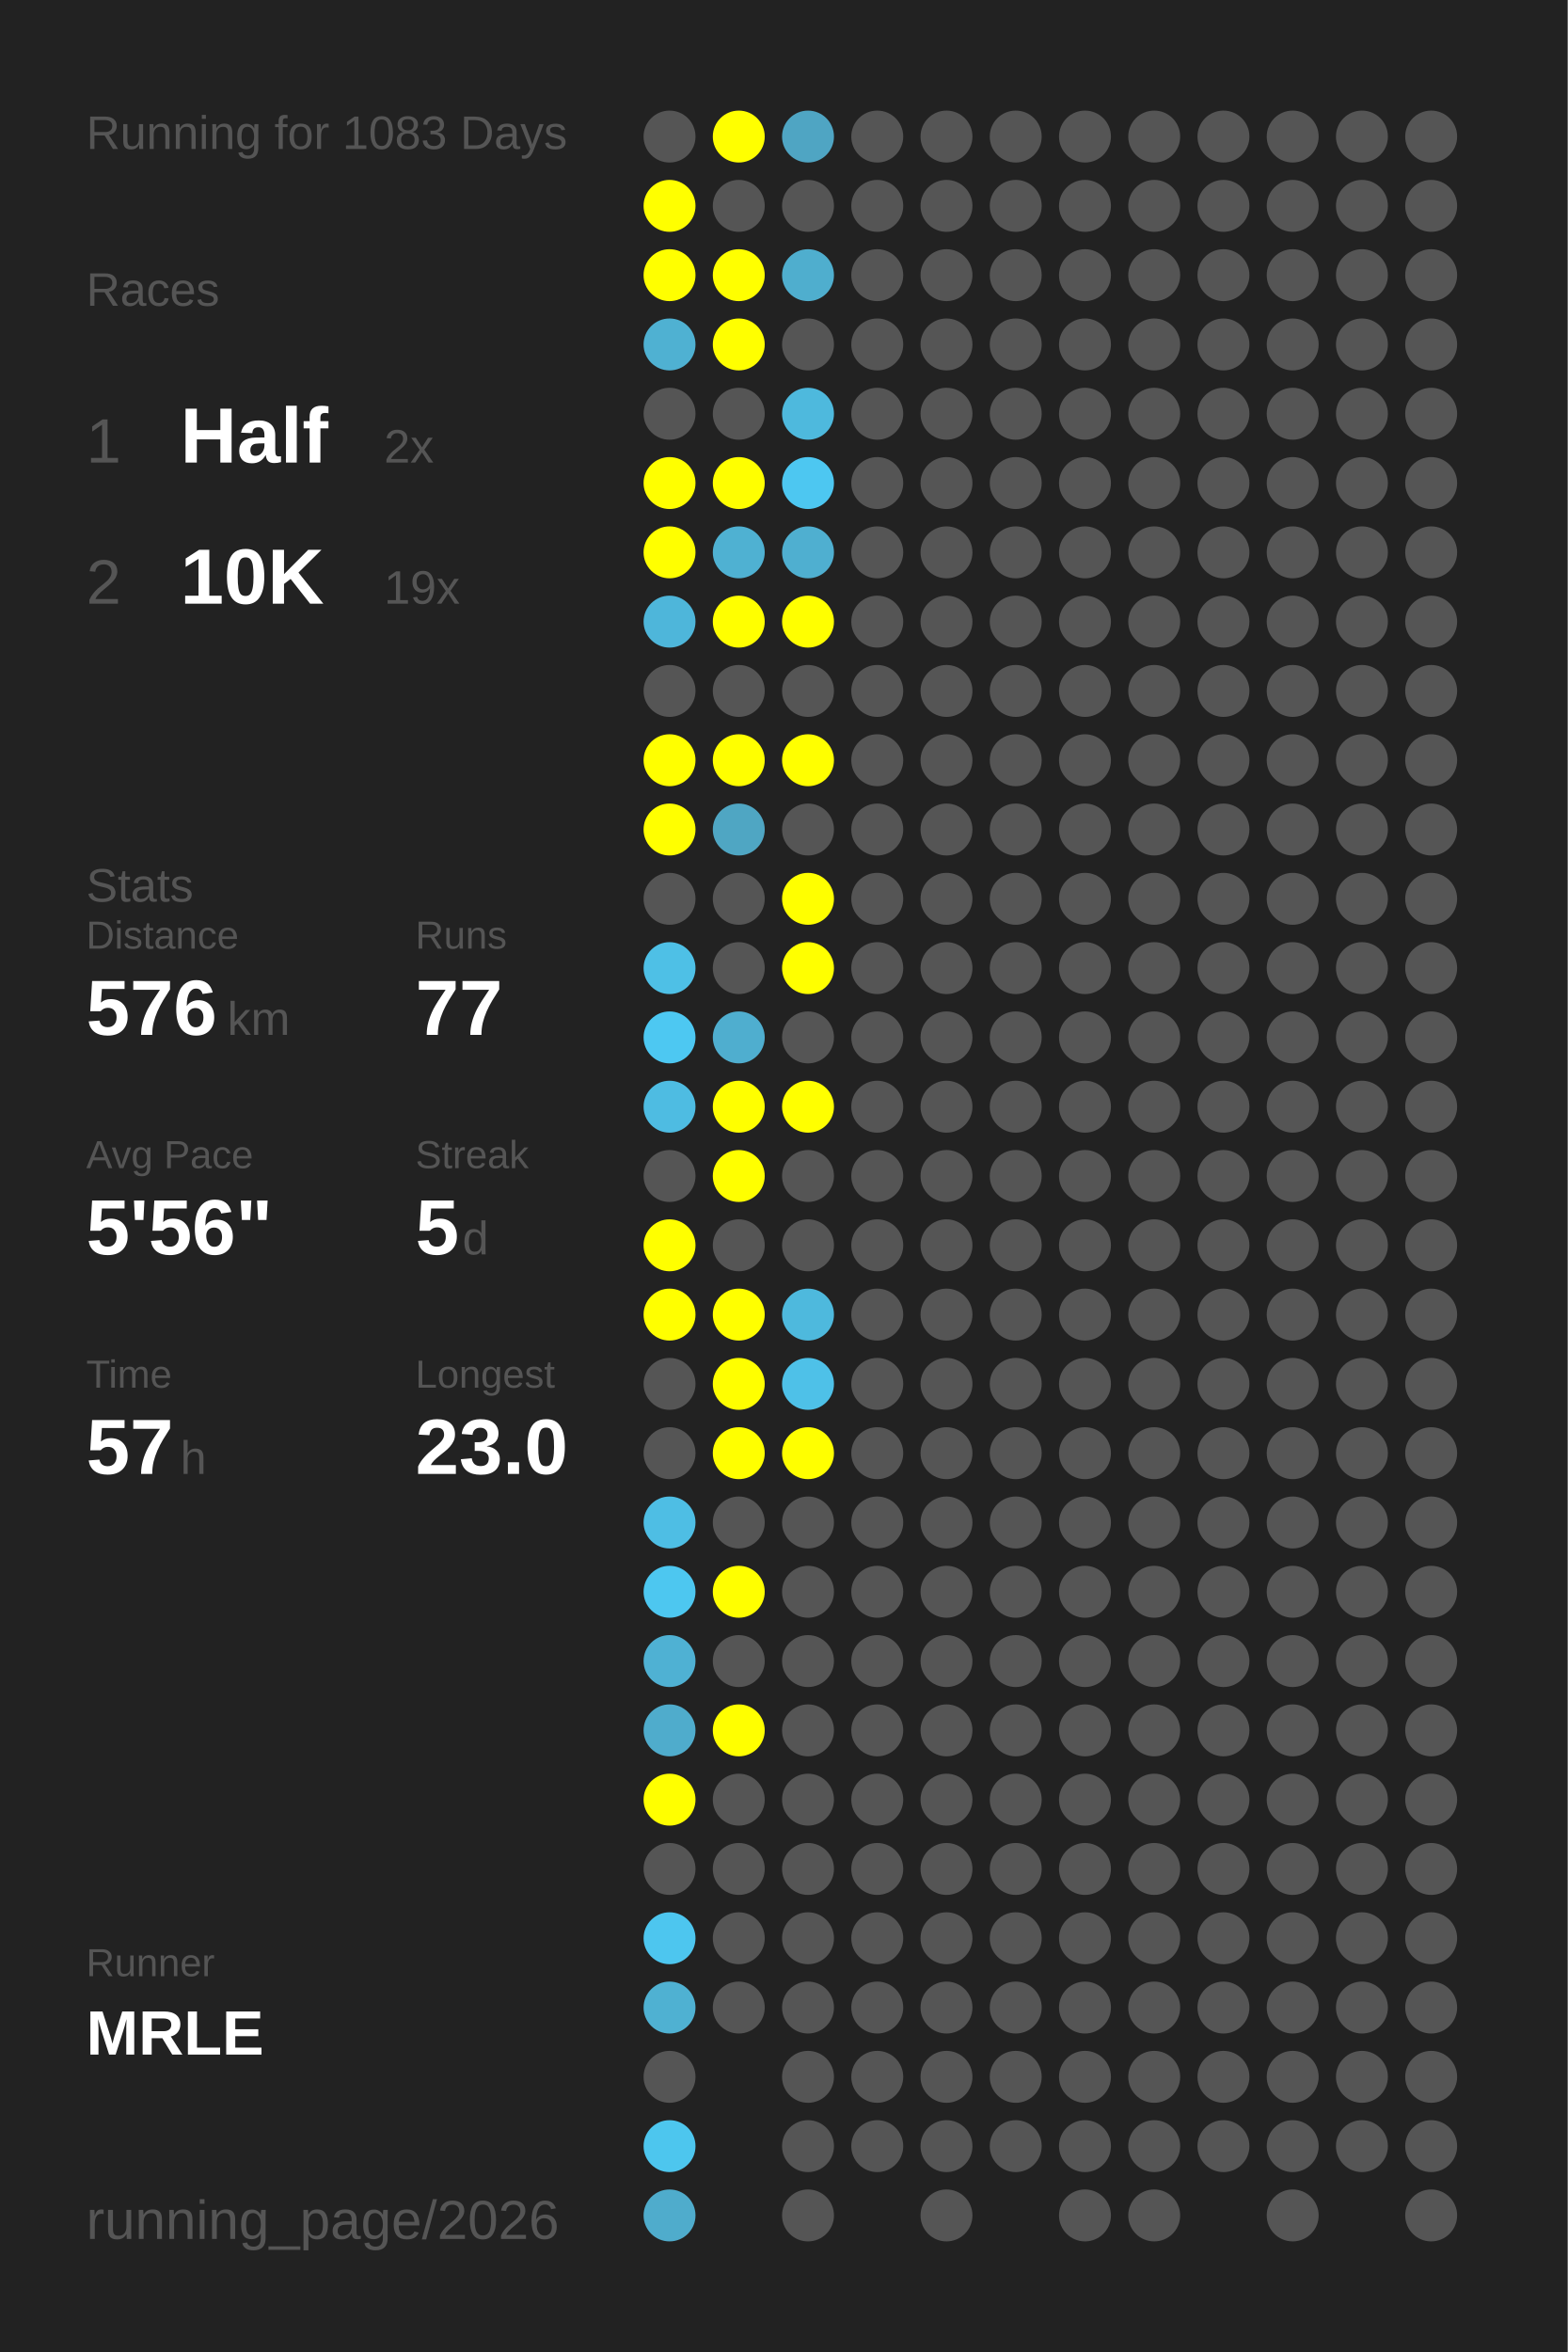
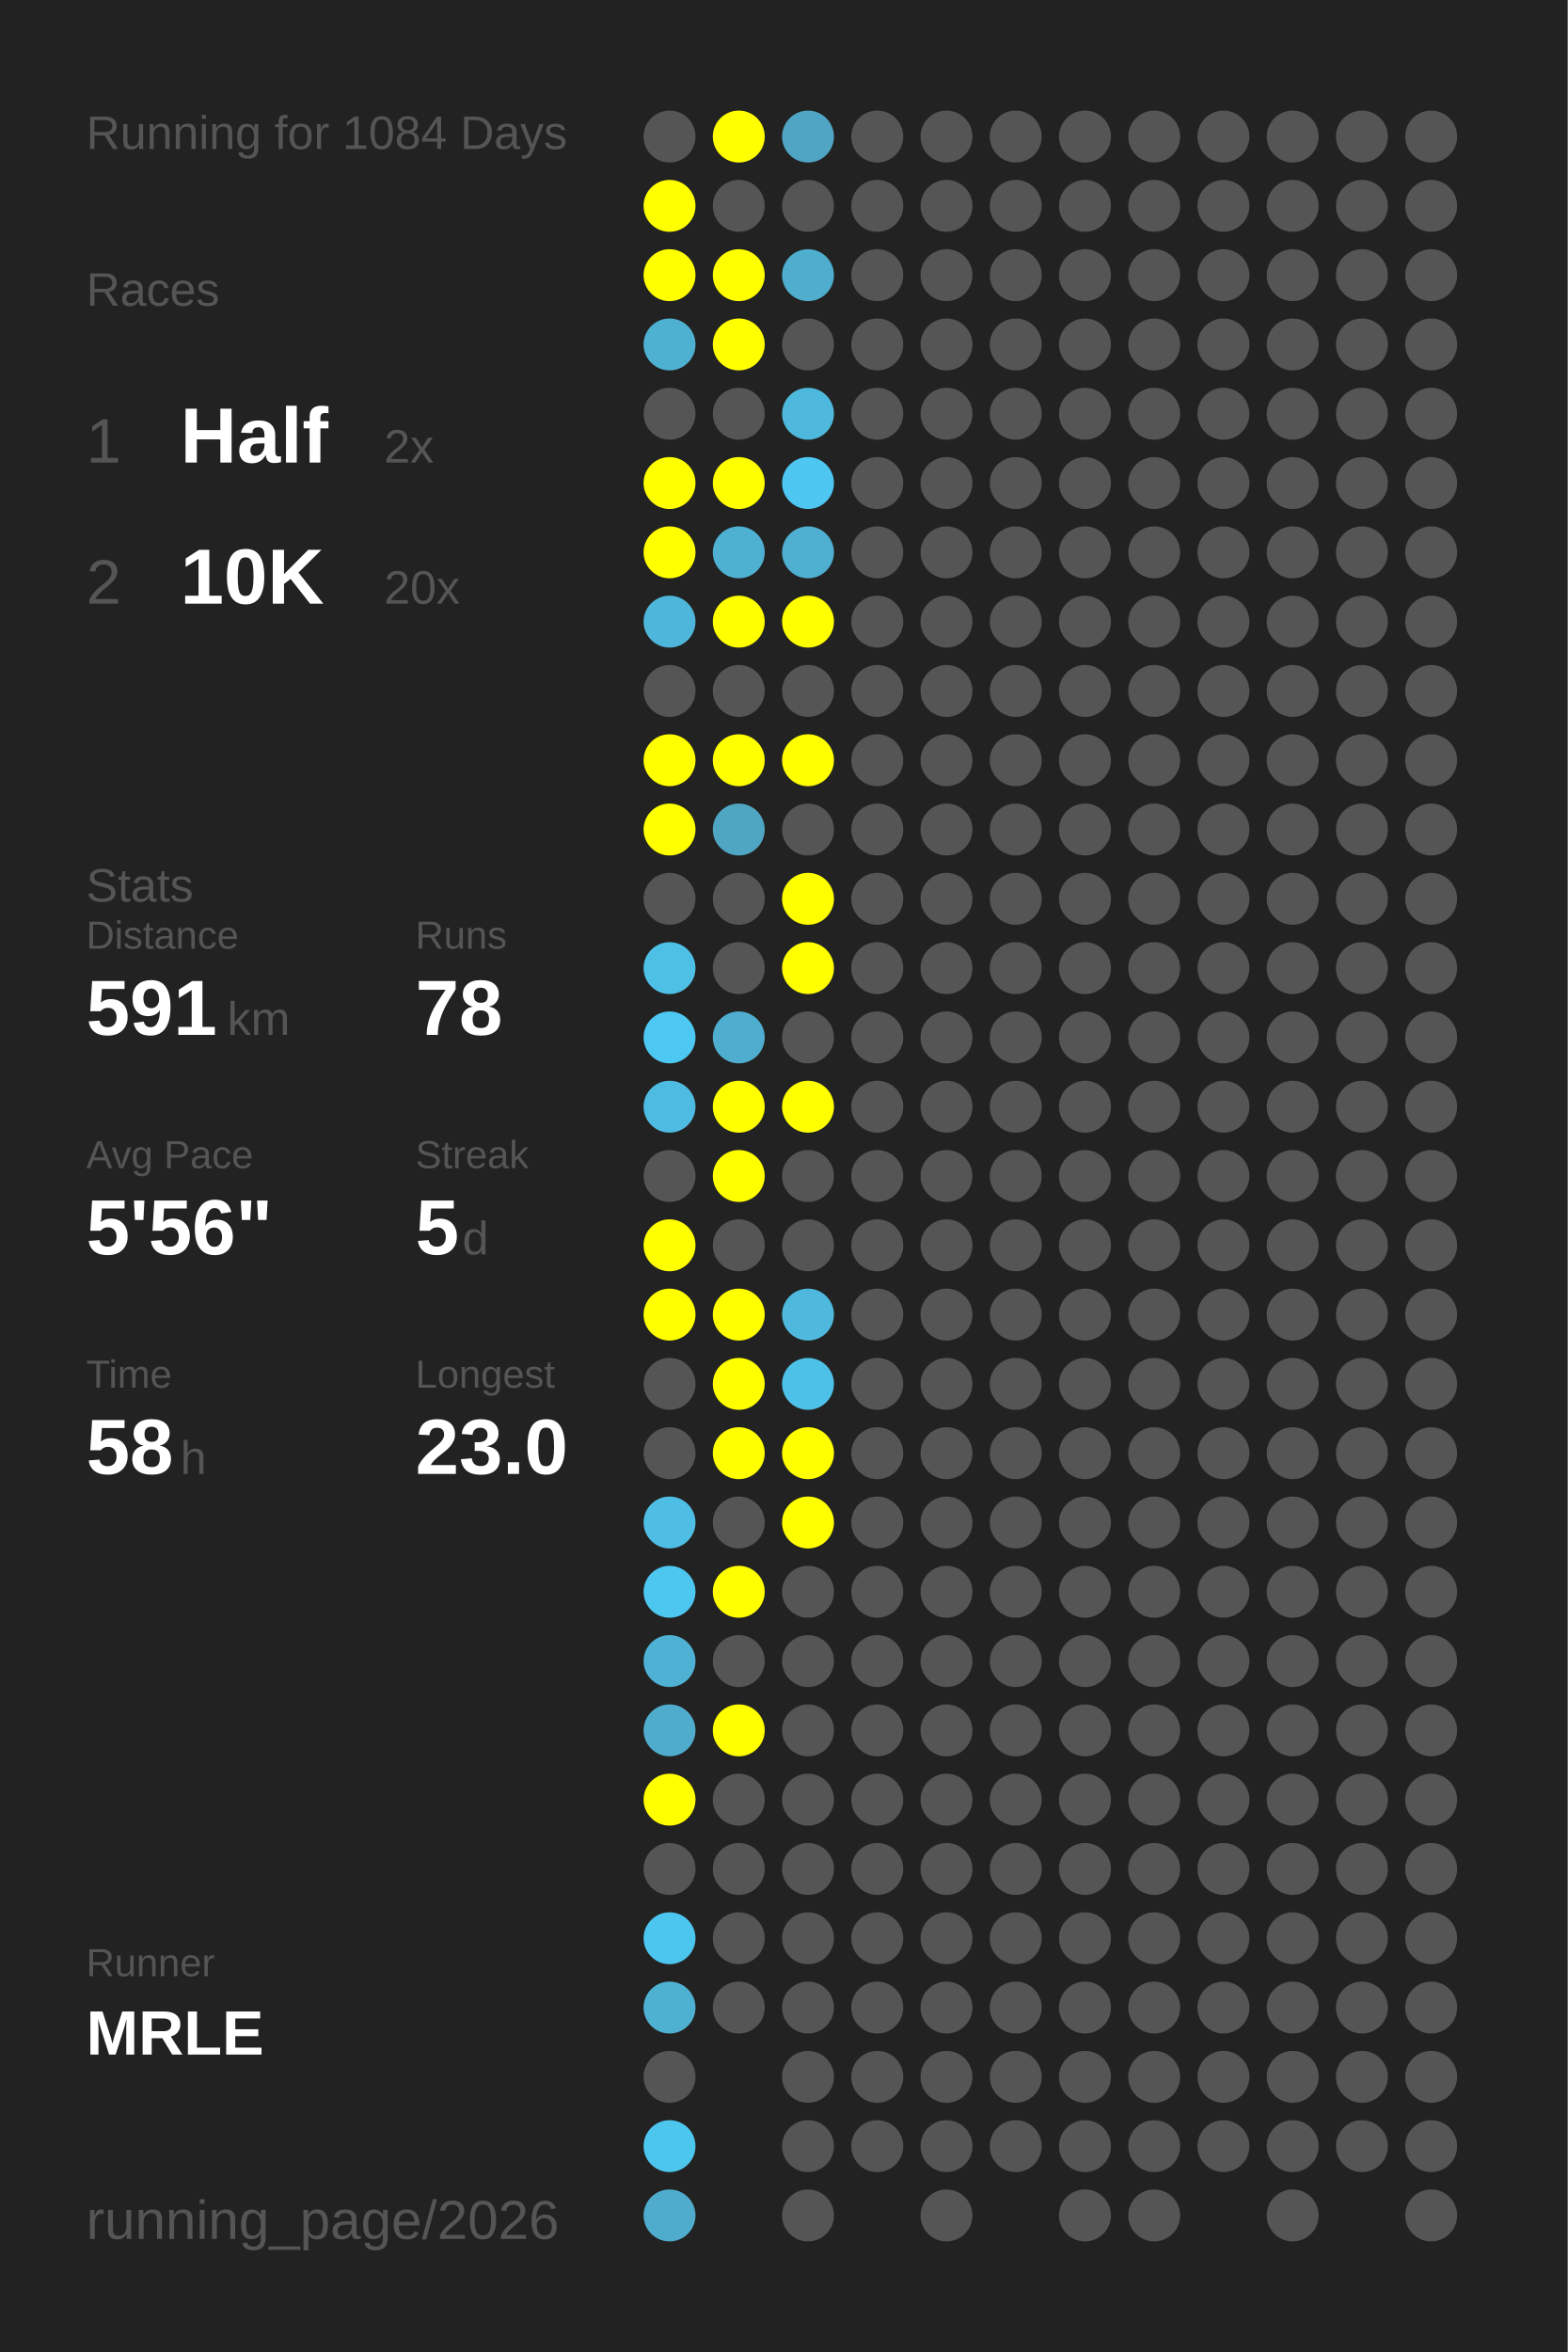
<svg xmlns="http://www.w3.org/2000/svg" baseProfile="full" height="300mm" version="1.1" viewBox="0,0,200,300" width="200mm">
  <defs />
  <rect fill="#222222" height="300" width="200" x="0" y="0" />
-   <text fill="#555555" style="font-size:6px; font-family:Arial;" x="11" y="19">Running for 1083 Days</text>
+   <text fill="#555555" style="font-size:6px; font-family:Arial;" x="11" y="19">Running for 1084 Days</text>
  <text fill="#555555" style="font-size:6px; font-family:Arial;" x="11" y="39">Races</text>
  <text fill="#555555" style="font-size:8px; font-family:Arial;" x="11" y="59">1</text>
  <text fill="#FFFFFF" style="font-size:10px; font-family:Arial; font-weight:bold;" x="23" y="59">Half</text>
  <text fill="#555555" style="font-size:6px; font-family:Arial;" x="49" y="59">2x</text>
  <text fill="#555555" style="font-size:8px; font-family:Arial;" x="11" y="77">2</text>
  <text fill="#FFFFFF" style="font-size:10px; font-family:Arial; font-weight:bold;" x="23" y="77">10K</text>
-   <text fill="#555555" style="font-size:6px; font-family:Arial;" x="49" y="77">19x</text>
+   <text fill="#555555" style="font-size:6px; font-family:Arial;" x="49" y="77">20x</text>
  <text fill="#555555" style="font-size:6px; font-family:Arial;" x="11" y="115">Stats</text>
  <text fill="#555555" style="font-size:5px; font-family:Arial;" x="11" y="121">Distance</text>
-   <text fill="#FFFFFF" style="font-size:10px; font-family:Arial; font-weight:bold;" x="11" y="132">576</text>
+   <text fill="#FFFFFF" style="font-size:10px; font-family:Arial; font-weight:bold;" x="11" y="132">591</text>
  <text fill="#555555" style="font-size:6px; font-family:Arial;" x="29" y="132">km</text>
  <text fill="#555555" style="font-size:5px; font-family:Arial;" x="53" y="121">Runs</text>
-   <text fill="#FFFFFF" style="font-size:10px; font-family:Arial; font-weight:bold;" x="53" y="132">77</text>
+   <text fill="#FFFFFF" style="font-size:10px; font-family:Arial; font-weight:bold;" x="53" y="132">78</text>
  <text fill="#555555" style="font-size:5px; font-family:Arial;" x="11" y="149">Avg Pace</text>
  <text fill="#FFFFFF" style="font-size:10px; font-family:Arial; font-weight:bold;" x="11" y="160">5'56"</text>
  <text fill="#555555" style="font-size:5px; font-family:Arial;" x="53" y="149">Streak</text>
  <text fill="#FFFFFF" style="font-size:10px; font-family:Arial; font-weight:bold;" x="53" y="160">5</text>
  <text fill="#555555" style="font-size:6px; font-family:Arial;" x="59" y="160">d</text>
  <text fill="#555555" style="font-size:5px; font-family:Arial;" x="11" y="177">Time</text>
-   <text fill="#FFFFFF" style="font-size:10px; font-family:Arial; font-weight:bold;" x="11" y="188">57</text>
+   <text fill="#FFFFFF" style="font-size:10px; font-family:Arial; font-weight:bold;" x="11" y="188">58</text>
  <text fill="#555555" style="font-size:6px; font-family:Arial;" x="23" y="188">h</text>
  <text fill="#555555" style="font-size:5px; font-family:Arial;" x="53" y="177">Longest</text>
  <text fill="#FFFFFF" style="font-size:10px; font-family:Arial; font-weight:bold;" x="53" y="188">23.0</text>
  <text fill="#555555" style="font-size:5px; font-family:Arial;" x="11" y="252.065">Runner</text>
  <text fill="#FFFFFF" style="font-size:8px; font-family:Arial; font-weight:bold;" x="11" y="262.065">MRLE</text>
  <text fill="#555555" style="font-size:7px; font-family:Arial;" x="11" y="285.581">running_page/2026</text>
  <circle cx="85.417" cy="17.419" fill="#555555" r="3.312" />
  <circle cx="85.417" cy="26.258" fill="#FFFF00" r="3.312" />
  <circle cx="85.417" cy="35.097" fill="#FFFF00" r="3.312" />
  <circle cx="85.417" cy="43.935" fill="#4fb1d2" r="3.312" />
  <circle cx="85.417" cy="52.774" fill="#555555" r="3.312" />
  <circle cx="85.417" cy="61.613" fill="#FFFF00" r="3.312" />
  <circle cx="85.417" cy="70.452" fill="#FFFF00" r="3.312" />
  <circle cx="85.417" cy="79.29" fill="#4eb6da" r="3.312" />
  <circle cx="85.417" cy="88.129" fill="#555555" r="3.312" />
  <circle cx="85.417" cy="96.968" fill="#FFFF00" r="3.312" />
  <circle cx="85.417" cy="105.806" fill="#FFFF00" r="3.312" />
  <circle cx="85.417" cy="114.645" fill="#555555" r="3.312" />
  <circle cx="85.417" cy="123.484" fill="#4ec0e6" r="3.312" />
  <circle cx="85.417" cy="132.323" fill="#4dc8f2" r="3.312" />
  <circle cx="85.417" cy="141.161" fill="#4ebce2" r="3.312" />
  <circle cx="85.417" cy="150" fill="#555555" r="3.312" />
  <circle cx="85.417" cy="158.839" fill="#FFFF00" r="3.312" />
  <circle cx="85.417" cy="167.677" fill="#FFFF00" r="3.312" />
  <circle cx="85.417" cy="176.516" fill="#555555" r="3.312" />
  <circle cx="85.417" cy="185.355" fill="#555555" r="3.312" />
  <circle cx="85.417" cy="194.194" fill="#4ebee4" r="3.312" />
  <circle cx="85.417" cy="203.032" fill="#4dc7f0" r="3.312" />
  <circle cx="85.417" cy="211.871" fill="#4fb1d3" r="3.312" />
  <circle cx="85.417" cy="220.71" fill="#4faccc" r="3.312" />
  <circle cx="85.417" cy="229.548" fill="#FFFF00" r="3.312" />
  <circle cx="85.417" cy="238.387" fill="#555555" r="3.312" />
  <circle cx="85.417" cy="247.226" fill="#4dc6ef" r="3.312" />
  <circle cx="85.417" cy="256.065" fill="#4fb1d2" r="3.312" />
  <circle cx="85.417" cy="264.903" fill="#555555" r="3.312" />
  <circle cx="85.417" cy="273.742" fill="#4dc6ee" r="3.312" />
  <circle cx="85.417" cy="282.581" fill="#4faccc" r="3.312" />
  <circle cx="94.25" cy="17.419" fill="#FFFF00" r="3.312" />
  <circle cx="94.25" cy="26.258" fill="#555555" r="3.312" />
  <circle cx="94.25" cy="35.097" fill="#FFFF00" r="3.312" />
  <circle cx="94.25" cy="43.935" fill="#FFFF00" r="3.312" />
  <circle cx="94.25" cy="52.774" fill="#555555" r="3.312" />
  <circle cx="94.25" cy="61.613" fill="#FFFF00" r="3.312" />
  <circle cx="94.25" cy="70.452" fill="#4fb1d2" r="3.312" />
  <circle cx="94.25" cy="79.29" fill="#FFFF00" r="3.312" />
  <circle cx="94.25" cy="88.129" fill="#555555" r="3.312" />
  <circle cx="94.25" cy="96.968" fill="#FFFF00" r="3.312" />
  <circle cx="94.25" cy="105.806" fill="#4fa6c3" r="3.312" />
  <circle cx="94.25" cy="114.645" fill="#555555" r="3.312" />
  <circle cx="94.25" cy="123.484" fill="#555555" r="3.312" />
  <circle cx="94.25" cy="132.323" fill="#4faecf" r="3.312" />
  <circle cx="94.25" cy="141.161" fill="#FFFF00" r="3.312" />
  <circle cx="94.25" cy="150" fill="#FFFF00" r="3.312" />
  <circle cx="94.25" cy="158.839" fill="#555555" r="3.312" />
  <circle cx="94.25" cy="167.677" fill="#FFFF00" r="3.312" />
  <circle cx="94.25" cy="176.516" fill="#FFFF00" r="3.312" />
  <circle cx="94.25" cy="185.355" fill="#FFFF00" r="3.312" />
  <circle cx="94.25" cy="194.194" fill="#555555" r="3.312" />
  <circle cx="94.25" cy="203.032" fill="#FFFF00" r="3.312" />
  <circle cx="94.25" cy="211.871" fill="#555555" r="3.312" />
  <circle cx="94.25" cy="220.71" fill="#FFFF00" r="3.312" />
  <circle cx="94.25" cy="229.548" fill="#555555" r="3.312" />
  <circle cx="94.25" cy="238.387" fill="#555555" r="3.312" />
  <circle cx="94.25" cy="247.226" fill="#555555" r="3.312" />
  <circle cx="94.25" cy="256.065" fill="#555555" r="3.312" />
  <circle cx="103.083" cy="17.419" fill="#4fa5c3" r="3.312" />
  <circle cx="103.083" cy="26.258" fill="#555555" r="3.312" />
  <circle cx="103.083" cy="35.097" fill="#4faece" r="3.312" />
  <circle cx="103.083" cy="43.935" fill="#555555" r="3.312" />
  <circle cx="103.083" cy="52.774" fill="#4eb9dd" r="3.312" />
  <circle cx="103.083" cy="61.613" fill="#4dc7f1" r="3.312" />
  <circle cx="103.083" cy="70.452" fill="#4fafd0" r="3.312" />
  <circle cx="103.083" cy="79.29" fill="#FFFF00" r="3.312" />
  <circle cx="103.083" cy="88.129" fill="#555555" r="3.312" />
  <circle cx="103.083" cy="96.968" fill="#FFFF00" r="3.312" />
  <circle cx="103.083" cy="105.806" fill="#555555" r="3.312" />
  <circle cx="103.083" cy="114.645" fill="#FFFF00" r="3.312" />
  <circle cx="103.083" cy="123.484" fill="#FFFF00" r="3.312" />
  <circle cx="103.083" cy="132.323" fill="#555555" r="3.312" />
  <circle cx="103.083" cy="141.161" fill="#FFFF00" r="3.312" />
  <circle cx="103.083" cy="150" fill="#555555" r="3.312" />
  <circle cx="103.083" cy="158.839" fill="#555555" r="3.312" />
  <circle cx="103.083" cy="167.677" fill="#4eb9dd" r="3.312" />
  <circle cx="103.083" cy="176.516" fill="#4ec1e8" r="3.312" />
  <circle cx="103.083" cy="185.355" fill="#FFFF00" r="3.312" />
-   <circle cx="103.083" cy="194.194" fill="#555555" r="3.312" />
+   <circle cx="103.083" cy="194.194" fill="#FFFF00" r="3.312" />
  <circle cx="103.083" cy="203.032" fill="#555555" r="3.312" />
  <circle cx="103.083" cy="211.871" fill="#555555" r="3.312" />
  <circle cx="103.083" cy="220.71" fill="#555555" r="3.312" />
  <circle cx="103.083" cy="229.548" fill="#555555" r="3.312" />
  <circle cx="103.083" cy="238.387" fill="#555555" r="3.312" />
  <circle cx="103.083" cy="247.226" fill="#555555" r="3.312" />
  <circle cx="103.083" cy="256.065" fill="#555555" r="3.312" />
  <circle cx="103.083" cy="264.903" fill="#555555" r="3.312" />
  <circle cx="103.083" cy="273.742" fill="#555555" r="3.312" />
  <circle cx="103.083" cy="282.581" fill="#555555" r="3.312" />
  <circle cx="111.917" cy="17.419" fill="#555555" r="3.312" />
  <circle cx="111.917" cy="26.258" fill="#555555" r="3.312" />
  <circle cx="111.917" cy="35.097" fill="#555555" r="3.312" />
  <circle cx="111.917" cy="43.935" fill="#555555" r="3.312" />
  <circle cx="111.917" cy="52.774" fill="#555555" r="3.312" />
  <circle cx="111.917" cy="61.613" fill="#555555" r="3.312" />
  <circle cx="111.917" cy="70.452" fill="#555555" r="3.312" />
  <circle cx="111.917" cy="79.29" fill="#555555" r="3.312" />
  <circle cx="111.917" cy="88.129" fill="#555555" r="3.312" />
  <circle cx="111.917" cy="96.968" fill="#555555" r="3.312" />
  <circle cx="111.917" cy="105.806" fill="#555555" r="3.312" />
  <circle cx="111.917" cy="114.645" fill="#555555" r="3.312" />
  <circle cx="111.917" cy="123.484" fill="#555555" r="3.312" />
  <circle cx="111.917" cy="132.323" fill="#555555" r="3.312" />
  <circle cx="111.917" cy="141.161" fill="#555555" r="3.312" />
  <circle cx="111.917" cy="150" fill="#555555" r="3.312" />
  <circle cx="111.917" cy="158.839" fill="#555555" r="3.312" />
  <circle cx="111.917" cy="167.677" fill="#555555" r="3.312" />
  <circle cx="111.917" cy="176.516" fill="#555555" r="3.312" />
  <circle cx="111.917" cy="185.355" fill="#555555" r="3.312" />
  <circle cx="111.917" cy="194.194" fill="#555555" r="3.312" />
  <circle cx="111.917" cy="203.032" fill="#555555" r="3.312" />
  <circle cx="111.917" cy="211.871" fill="#555555" r="3.312" />
  <circle cx="111.917" cy="220.71" fill="#555555" r="3.312" />
  <circle cx="111.917" cy="229.548" fill="#555555" r="3.312" />
  <circle cx="111.917" cy="238.387" fill="#555555" r="3.312" />
  <circle cx="111.917" cy="247.226" fill="#555555" r="3.312" />
  <circle cx="111.917" cy="256.065" fill="#555555" r="3.312" />
  <circle cx="111.917" cy="264.903" fill="#555555" r="3.312" />
  <circle cx="111.917" cy="273.742" fill="#555555" r="3.312" />
  <circle cx="120.75" cy="17.419" fill="#555555" r="3.312" />
  <circle cx="120.75" cy="26.258" fill="#555555" r="3.312" />
  <circle cx="120.75" cy="35.097" fill="#555555" r="3.312" />
  <circle cx="120.75" cy="43.935" fill="#555555" r="3.312" />
  <circle cx="120.75" cy="52.774" fill="#555555" r="3.312" />
  <circle cx="120.75" cy="61.613" fill="#555555" r="3.312" />
  <circle cx="120.75" cy="70.452" fill="#555555" r="3.312" />
  <circle cx="120.75" cy="79.29" fill="#555555" r="3.312" />
  <circle cx="120.75" cy="88.129" fill="#555555" r="3.312" />
  <circle cx="120.75" cy="96.968" fill="#555555" r="3.312" />
  <circle cx="120.75" cy="105.806" fill="#555555" r="3.312" />
  <circle cx="120.75" cy="114.645" fill="#555555" r="3.312" />
  <circle cx="120.75" cy="123.484" fill="#555555" r="3.312" />
  <circle cx="120.75" cy="132.323" fill="#555555" r="3.312" />
  <circle cx="120.75" cy="141.161" fill="#555555" r="3.312" />
  <circle cx="120.75" cy="150" fill="#555555" r="3.312" />
  <circle cx="120.75" cy="158.839" fill="#555555" r="3.312" />
  <circle cx="120.75" cy="167.677" fill="#555555" r="3.312" />
  <circle cx="120.75" cy="176.516" fill="#555555" r="3.312" />
  <circle cx="120.75" cy="185.355" fill="#555555" r="3.312" />
  <circle cx="120.75" cy="194.194" fill="#555555" r="3.312" />
  <circle cx="120.75" cy="203.032" fill="#555555" r="3.312" />
  <circle cx="120.75" cy="211.871" fill="#555555" r="3.312" />
  <circle cx="120.75" cy="220.71" fill="#555555" r="3.312" />
  <circle cx="120.75" cy="229.548" fill="#555555" r="3.312" />
  <circle cx="120.75" cy="238.387" fill="#555555" r="3.312" />
  <circle cx="120.75" cy="247.226" fill="#555555" r="3.312" />
  <circle cx="120.75" cy="256.065" fill="#555555" r="3.312" />
  <circle cx="120.75" cy="264.903" fill="#555555" r="3.312" />
  <circle cx="120.75" cy="273.742" fill="#555555" r="3.312" />
  <circle cx="120.75" cy="282.581" fill="#555555" r="3.312" />
  <circle cx="129.583" cy="17.419" fill="#555555" r="3.312" />
  <circle cx="129.583" cy="26.258" fill="#555555" r="3.312" />
  <circle cx="129.583" cy="35.097" fill="#555555" r="3.312" />
  <circle cx="129.583" cy="43.935" fill="#555555" r="3.312" />
  <circle cx="129.583" cy="52.774" fill="#555555" r="3.312" />
  <circle cx="129.583" cy="61.613" fill="#555555" r="3.312" />
  <circle cx="129.583" cy="70.452" fill="#555555" r="3.312" />
  <circle cx="129.583" cy="79.29" fill="#555555" r="3.312" />
  <circle cx="129.583" cy="88.129" fill="#555555" r="3.312" />
  <circle cx="129.583" cy="96.968" fill="#555555" r="3.312" />
  <circle cx="129.583" cy="105.806" fill="#555555" r="3.312" />
  <circle cx="129.583" cy="114.645" fill="#555555" r="3.312" />
  <circle cx="129.583" cy="123.484" fill="#555555" r="3.312" />
  <circle cx="129.583" cy="132.323" fill="#555555" r="3.312" />
  <circle cx="129.583" cy="141.161" fill="#555555" r="3.312" />
  <circle cx="129.583" cy="150" fill="#555555" r="3.312" />
  <circle cx="129.583" cy="158.839" fill="#555555" r="3.312" />
  <circle cx="129.583" cy="167.677" fill="#555555" r="3.312" />
  <circle cx="129.583" cy="176.516" fill="#555555" r="3.312" />
  <circle cx="129.583" cy="185.355" fill="#555555" r="3.312" />
  <circle cx="129.583" cy="194.194" fill="#555555" r="3.312" />
  <circle cx="129.583" cy="203.032" fill="#555555" r="3.312" />
  <circle cx="129.583" cy="211.871" fill="#555555" r="3.312" />
  <circle cx="129.583" cy="220.71" fill="#555555" r="3.312" />
  <circle cx="129.583" cy="229.548" fill="#555555" r="3.312" />
  <circle cx="129.583" cy="238.387" fill="#555555" r="3.312" />
  <circle cx="129.583" cy="247.226" fill="#555555" r="3.312" />
  <circle cx="129.583" cy="256.065" fill="#555555" r="3.312" />
  <circle cx="129.583" cy="264.903" fill="#555555" r="3.312" />
  <circle cx="129.583" cy="273.742" fill="#555555" r="3.312" />
  <circle cx="138.417" cy="17.419" fill="#555555" r="3.312" />
  <circle cx="138.417" cy="26.258" fill="#555555" r="3.312" />
  <circle cx="138.417" cy="35.097" fill="#555555" r="3.312" />
  <circle cx="138.417" cy="43.935" fill="#555555" r="3.312" />
  <circle cx="138.417" cy="52.774" fill="#555555" r="3.312" />
  <circle cx="138.417" cy="61.613" fill="#555555" r="3.312" />
  <circle cx="138.417" cy="70.452" fill="#555555" r="3.312" />
  <circle cx="138.417" cy="79.29" fill="#555555" r="3.312" />
  <circle cx="138.417" cy="88.129" fill="#555555" r="3.312" />
  <circle cx="138.417" cy="96.968" fill="#555555" r="3.312" />
  <circle cx="138.417" cy="105.806" fill="#555555" r="3.312" />
  <circle cx="138.417" cy="114.645" fill="#555555" r="3.312" />
  <circle cx="138.417" cy="123.484" fill="#555555" r="3.312" />
  <circle cx="138.417" cy="132.323" fill="#555555" r="3.312" />
  <circle cx="138.417" cy="141.161" fill="#555555" r="3.312" />
  <circle cx="138.417" cy="150" fill="#555555" r="3.312" />
  <circle cx="138.417" cy="158.839" fill="#555555" r="3.312" />
  <circle cx="138.417" cy="167.677" fill="#555555" r="3.312" />
  <circle cx="138.417" cy="176.516" fill="#555555" r="3.312" />
  <circle cx="138.417" cy="185.355" fill="#555555" r="3.312" />
  <circle cx="138.417" cy="194.194" fill="#555555" r="3.312" />
  <circle cx="138.417" cy="203.032" fill="#555555" r="3.312" />
  <circle cx="138.417" cy="211.871" fill="#555555" r="3.312" />
  <circle cx="138.417" cy="220.71" fill="#555555" r="3.312" />
  <circle cx="138.417" cy="229.548" fill="#555555" r="3.312" />
  <circle cx="138.417" cy="238.387" fill="#555555" r="3.312" />
  <circle cx="138.417" cy="247.226" fill="#555555" r="3.312" />
  <circle cx="138.417" cy="256.065" fill="#555555" r="3.312" />
  <circle cx="138.417" cy="264.903" fill="#555555" r="3.312" />
  <circle cx="138.417" cy="273.742" fill="#555555" r="3.312" />
  <circle cx="138.417" cy="282.581" fill="#555555" r="3.312" />
  <circle cx="147.25" cy="17.419" fill="#555555" r="3.312" />
  <circle cx="147.25" cy="26.258" fill="#555555" r="3.312" />
  <circle cx="147.25" cy="35.097" fill="#555555" r="3.312" />
  <circle cx="147.25" cy="43.935" fill="#555555" r="3.312" />
  <circle cx="147.25" cy="52.774" fill="#555555" r="3.312" />
  <circle cx="147.25" cy="61.613" fill="#555555" r="3.312" />
  <circle cx="147.25" cy="70.452" fill="#555555" r="3.312" />
  <circle cx="147.25" cy="79.29" fill="#555555" r="3.312" />
  <circle cx="147.25" cy="88.129" fill="#555555" r="3.312" />
  <circle cx="147.25" cy="96.968" fill="#555555" r="3.312" />
  <circle cx="147.25" cy="105.806" fill="#555555" r="3.312" />
  <circle cx="147.25" cy="114.645" fill="#555555" r="3.312" />
  <circle cx="147.25" cy="123.484" fill="#555555" r="3.312" />
  <circle cx="147.25" cy="132.323" fill="#555555" r="3.312" />
  <circle cx="147.25" cy="141.161" fill="#555555" r="3.312" />
  <circle cx="147.25" cy="150" fill="#555555" r="3.312" />
  <circle cx="147.25" cy="158.839" fill="#555555" r="3.312" />
  <circle cx="147.25" cy="167.677" fill="#555555" r="3.312" />
  <circle cx="147.25" cy="176.516" fill="#555555" r="3.312" />
  <circle cx="147.25" cy="185.355" fill="#555555" r="3.312" />
  <circle cx="147.25" cy="194.194" fill="#555555" r="3.312" />
  <circle cx="147.25" cy="203.032" fill="#555555" r="3.312" />
  <circle cx="147.25" cy="211.871" fill="#555555" r="3.312" />
  <circle cx="147.25" cy="220.71" fill="#555555" r="3.312" />
  <circle cx="147.25" cy="229.548" fill="#555555" r="3.312" />
  <circle cx="147.25" cy="238.387" fill="#555555" r="3.312" />
  <circle cx="147.25" cy="247.226" fill="#555555" r="3.312" />
  <circle cx="147.25" cy="256.065" fill="#555555" r="3.312" />
  <circle cx="147.25" cy="264.903" fill="#555555" r="3.312" />
  <circle cx="147.25" cy="273.742" fill="#555555" r="3.312" />
  <circle cx="147.25" cy="282.581" fill="#555555" r="3.312" />
  <circle cx="156.083" cy="17.419" fill="#555555" r="3.312" />
  <circle cx="156.083" cy="26.258" fill="#555555" r="3.312" />
  <circle cx="156.083" cy="35.097" fill="#555555" r="3.312" />
  <circle cx="156.083" cy="43.935" fill="#555555" r="3.312" />
  <circle cx="156.083" cy="52.774" fill="#555555" r="3.312" />
  <circle cx="156.083" cy="61.613" fill="#555555" r="3.312" />
  <circle cx="156.083" cy="70.452" fill="#555555" r="3.312" />
  <circle cx="156.083" cy="79.29" fill="#555555" r="3.312" />
  <circle cx="156.083" cy="88.129" fill="#555555" r="3.312" />
  <circle cx="156.083" cy="96.968" fill="#555555" r="3.312" />
  <circle cx="156.083" cy="105.806" fill="#555555" r="3.312" />
  <circle cx="156.083" cy="114.645" fill="#555555" r="3.312" />
  <circle cx="156.083" cy="123.484" fill="#555555" r="3.312" />
  <circle cx="156.083" cy="132.323" fill="#555555" r="3.312" />
  <circle cx="156.083" cy="141.161" fill="#555555" r="3.312" />
  <circle cx="156.083" cy="150" fill="#555555" r="3.312" />
  <circle cx="156.083" cy="158.839" fill="#555555" r="3.312" />
  <circle cx="156.083" cy="167.677" fill="#555555" r="3.312" />
  <circle cx="156.083" cy="176.516" fill="#555555" r="3.312" />
  <circle cx="156.083" cy="185.355" fill="#555555" r="3.312" />
  <circle cx="156.083" cy="194.194" fill="#555555" r="3.312" />
  <circle cx="156.083" cy="203.032" fill="#555555" r="3.312" />
  <circle cx="156.083" cy="211.871" fill="#555555" r="3.312" />
  <circle cx="156.083" cy="220.71" fill="#555555" r="3.312" />
  <circle cx="156.083" cy="229.548" fill="#555555" r="3.312" />
  <circle cx="156.083" cy="238.387" fill="#555555" r="3.312" />
  <circle cx="156.083" cy="247.226" fill="#555555" r="3.312" />
  <circle cx="156.083" cy="256.065" fill="#555555" r="3.312" />
  <circle cx="156.083" cy="264.903" fill="#555555" r="3.312" />
  <circle cx="156.083" cy="273.742" fill="#555555" r="3.312" />
  <circle cx="164.917" cy="17.419" fill="#555555" r="3.312" />
  <circle cx="164.917" cy="26.258" fill="#555555" r="3.312" />
  <circle cx="164.917" cy="35.097" fill="#555555" r="3.312" />
  <circle cx="164.917" cy="43.935" fill="#555555" r="3.312" />
  <circle cx="164.917" cy="52.774" fill="#555555" r="3.312" />
  <circle cx="164.917" cy="61.613" fill="#555555" r="3.312" />
  <circle cx="164.917" cy="70.452" fill="#555555" r="3.312" />
  <circle cx="164.917" cy="79.29" fill="#555555" r="3.312" />
  <circle cx="164.917" cy="88.129" fill="#555555" r="3.312" />
  <circle cx="164.917" cy="96.968" fill="#555555" r="3.312" />
  <circle cx="164.917" cy="105.806" fill="#555555" r="3.312" />
  <circle cx="164.917" cy="114.645" fill="#555555" r="3.312" />
  <circle cx="164.917" cy="123.484" fill="#555555" r="3.312" />
  <circle cx="164.917" cy="132.323" fill="#555555" r="3.312" />
  <circle cx="164.917" cy="141.161" fill="#555555" r="3.312" />
  <circle cx="164.917" cy="150" fill="#555555" r="3.312" />
  <circle cx="164.917" cy="158.839" fill="#555555" r="3.312" />
  <circle cx="164.917" cy="167.677" fill="#555555" r="3.312" />
  <circle cx="164.917" cy="176.516" fill="#555555" r="3.312" />
  <circle cx="164.917" cy="185.355" fill="#555555" r="3.312" />
  <circle cx="164.917" cy="194.194" fill="#555555" r="3.312" />
  <circle cx="164.917" cy="203.032" fill="#555555" r="3.312" />
  <circle cx="164.917" cy="211.871" fill="#555555" r="3.312" />
  <circle cx="164.917" cy="220.71" fill="#555555" r="3.312" />
  <circle cx="164.917" cy="229.548" fill="#555555" r="3.312" />
  <circle cx="164.917" cy="238.387" fill="#555555" r="3.312" />
  <circle cx="164.917" cy="247.226" fill="#555555" r="3.312" />
  <circle cx="164.917" cy="256.065" fill="#555555" r="3.312" />
  <circle cx="164.917" cy="264.903" fill="#555555" r="3.312" />
  <circle cx="164.917" cy="273.742" fill="#555555" r="3.312" />
  <circle cx="164.917" cy="282.581" fill="#555555" r="3.312" />
  <circle cx="173.75" cy="17.419" fill="#555555" r="3.312" />
  <circle cx="173.75" cy="26.258" fill="#555555" r="3.312" />
  <circle cx="173.75" cy="35.097" fill="#555555" r="3.312" />
  <circle cx="173.75" cy="43.935" fill="#555555" r="3.312" />
  <circle cx="173.75" cy="52.774" fill="#555555" r="3.312" />
  <circle cx="173.75" cy="61.613" fill="#555555" r="3.312" />
  <circle cx="173.75" cy="70.452" fill="#555555" r="3.312" />
  <circle cx="173.75" cy="79.29" fill="#555555" r="3.312" />
  <circle cx="173.75" cy="88.129" fill="#555555" r="3.312" />
  <circle cx="173.75" cy="96.968" fill="#555555" r="3.312" />
  <circle cx="173.75" cy="105.806" fill="#555555" r="3.312" />
  <circle cx="173.75" cy="114.645" fill="#555555" r="3.312" />
  <circle cx="173.75" cy="123.484" fill="#555555" r="3.312" />
  <circle cx="173.75" cy="132.323" fill="#555555" r="3.312" />
  <circle cx="173.75" cy="141.161" fill="#555555" r="3.312" />
  <circle cx="173.75" cy="150" fill="#555555" r="3.312" />
  <circle cx="173.75" cy="158.839" fill="#555555" r="3.312" />
  <circle cx="173.75" cy="167.677" fill="#555555" r="3.312" />
  <circle cx="173.75" cy="176.516" fill="#555555" r="3.312" />
  <circle cx="173.75" cy="185.355" fill="#555555" r="3.312" />
  <circle cx="173.75" cy="194.194" fill="#555555" r="3.312" />
  <circle cx="173.75" cy="203.032" fill="#555555" r="3.312" />
  <circle cx="173.75" cy="211.871" fill="#555555" r="3.312" />
  <circle cx="173.75" cy="220.71" fill="#555555" r="3.312" />
  <circle cx="173.75" cy="229.548" fill="#555555" r="3.312" />
  <circle cx="173.75" cy="238.387" fill="#555555" r="3.312" />
  <circle cx="173.75" cy="247.226" fill="#555555" r="3.312" />
  <circle cx="173.75" cy="256.065" fill="#555555" r="3.312" />
  <circle cx="173.75" cy="264.903" fill="#555555" r="3.312" />
  <circle cx="173.75" cy="273.742" fill="#555555" r="3.312" />
  <circle cx="182.583" cy="17.419" fill="#555555" r="3.312" />
  <circle cx="182.583" cy="26.258" fill="#555555" r="3.312" />
  <circle cx="182.583" cy="35.097" fill="#555555" r="3.312" />
  <circle cx="182.583" cy="43.935" fill="#555555" r="3.312" />
  <circle cx="182.583" cy="52.774" fill="#555555" r="3.312" />
  <circle cx="182.583" cy="61.613" fill="#555555" r="3.312" />
  <circle cx="182.583" cy="70.452" fill="#555555" r="3.312" />
  <circle cx="182.583" cy="79.29" fill="#555555" r="3.312" />
  <circle cx="182.583" cy="88.129" fill="#555555" r="3.312" />
  <circle cx="182.583" cy="96.968" fill="#555555" r="3.312" />
  <circle cx="182.583" cy="105.806" fill="#555555" r="3.312" />
  <circle cx="182.583" cy="114.645" fill="#555555" r="3.312" />
  <circle cx="182.583" cy="123.484" fill="#555555" r="3.312" />
  <circle cx="182.583" cy="132.323" fill="#555555" r="3.312" />
  <circle cx="182.583" cy="141.161" fill="#555555" r="3.312" />
  <circle cx="182.583" cy="150" fill="#555555" r="3.312" />
  <circle cx="182.583" cy="158.839" fill="#555555" r="3.312" />
  <circle cx="182.583" cy="167.677" fill="#555555" r="3.312" />
  <circle cx="182.583" cy="176.516" fill="#555555" r="3.312" />
  <circle cx="182.583" cy="185.355" fill="#555555" r="3.312" />
  <circle cx="182.583" cy="194.194" fill="#555555" r="3.312" />
  <circle cx="182.583" cy="203.032" fill="#555555" r="3.312" />
  <circle cx="182.583" cy="211.871" fill="#555555" r="3.312" />
  <circle cx="182.583" cy="220.71" fill="#555555" r="3.312" />
  <circle cx="182.583" cy="229.548" fill="#555555" r="3.312" />
  <circle cx="182.583" cy="238.387" fill="#555555" r="3.312" />
  <circle cx="182.583" cy="247.226" fill="#555555" r="3.312" />
  <circle cx="182.583" cy="256.065" fill="#555555" r="3.312" />
  <circle cx="182.583" cy="264.903" fill="#555555" r="3.312" />
  <circle cx="182.583" cy="273.742" fill="#555555" r="3.312" />
  <circle cx="182.583" cy="282.581" fill="#555555" r="3.312" />
</svg>
